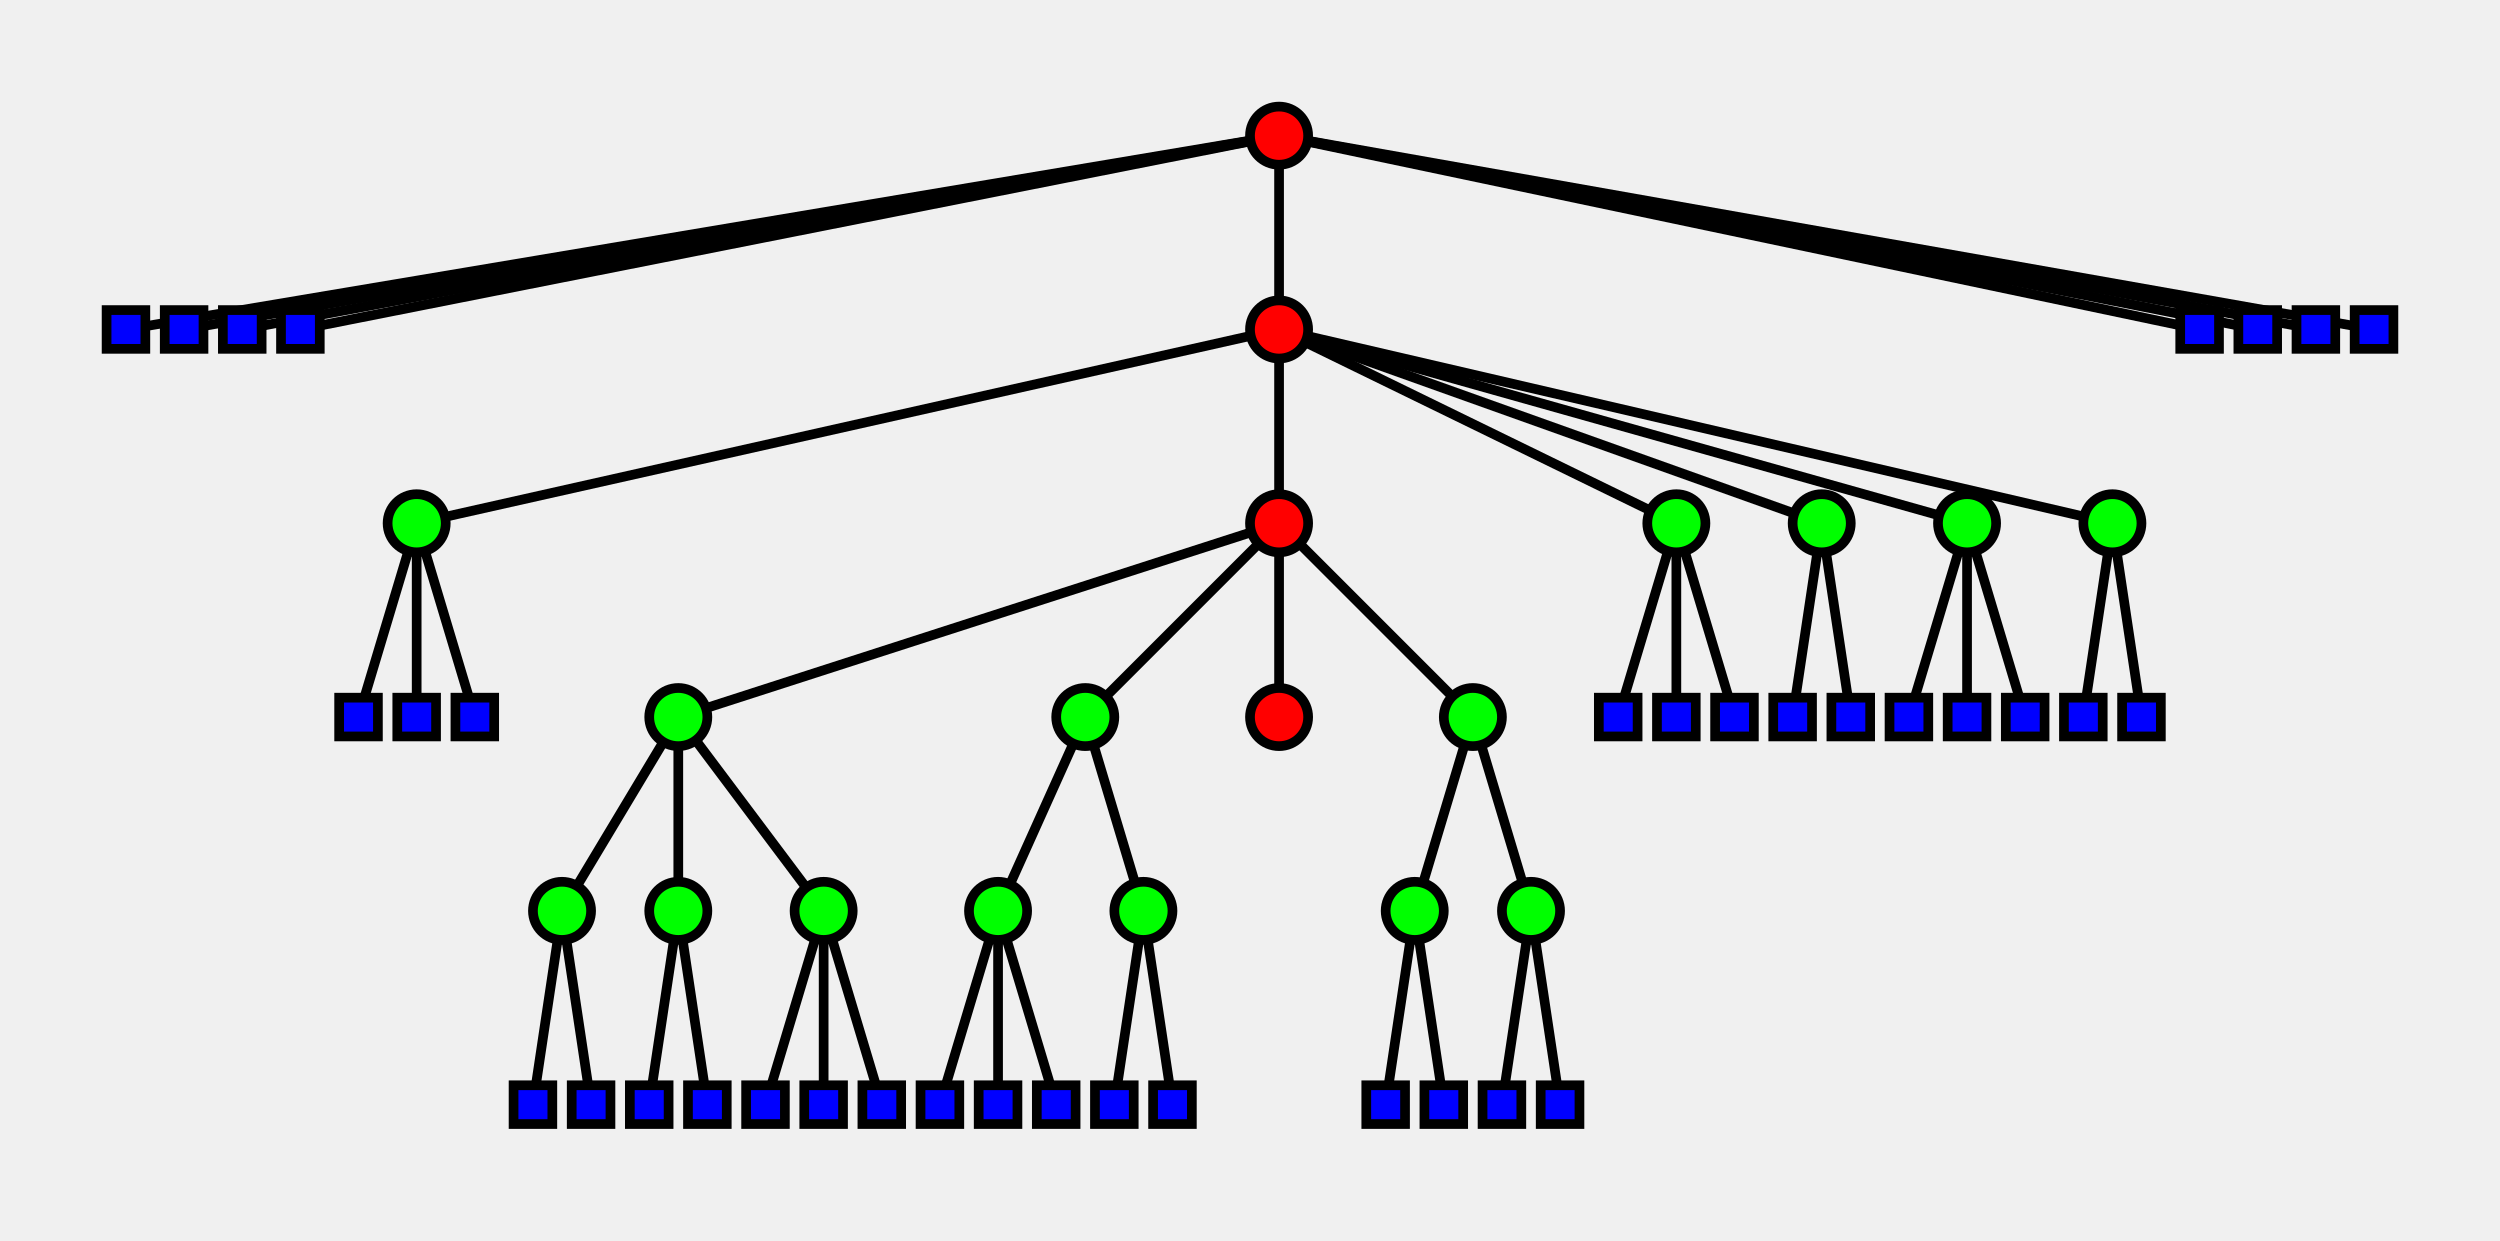
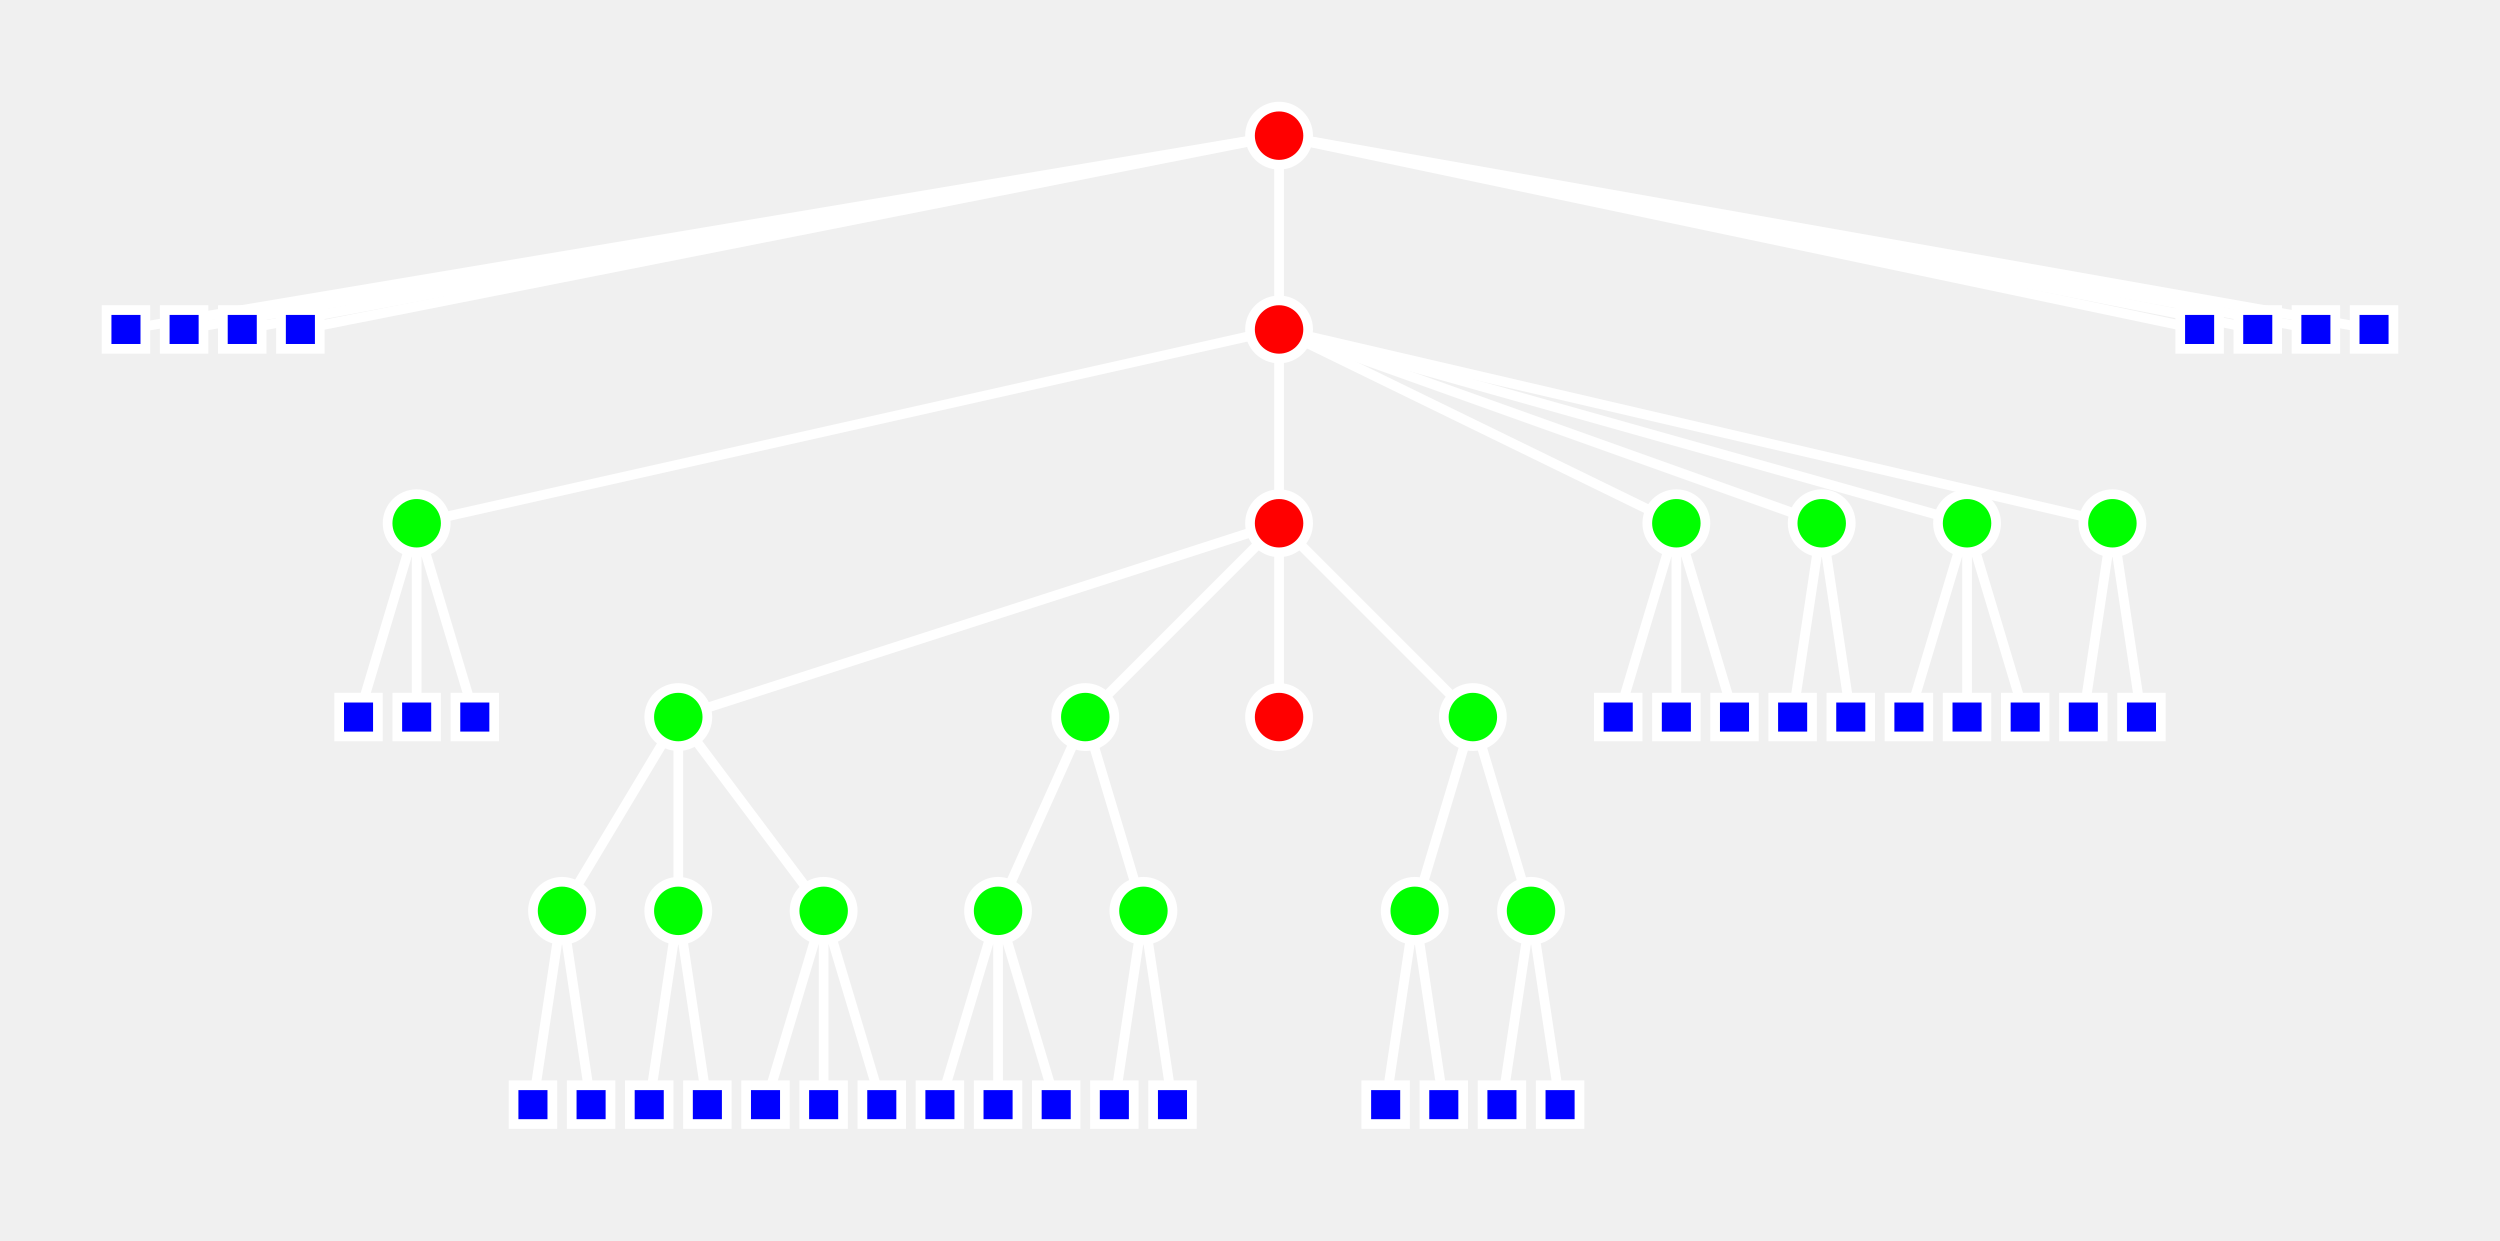
<svg xmlns="http://www.w3.org/2000/svg" width="258" height="128" version="1.1">
-   <g stroke="black" stroke-width="1">
+   <g stroke="white" stroke-width="1">
    <g transform="translate(132,14)">
      <line x1="0" y1="0" x2="0" y2="20" />
      <line x1="0" y1="0" x2="-119" y2="20" />
      <line x1="0" y1="0" x2="-113" y2="20" />
      <line x1="0" y1="0" x2="-107" y2="20" />
      <line x1="0" y1="0" x2="-101" y2="20" />
      <line x1="0" y1="0" x2="95" y2="20" />
      <line x1="0" y1="0" x2="101" y2="20" />
      <line x1="0" y1="0" x2="107" y2="20" />
      <line x1="0" y1="0" x2="113" y2="20" />
      <g transform="translate(0,20)">
        <line x1="0" y1="0" x2="0" y2="20" />
        <line x1="0" y1="0" x2="-89" y2="20" />
        <line x1="0" y1="0" x2="41" y2="20" />
        <line x1="0" y1="0" x2="56" y2="20" />
        <line x1="0" y1="0" x2="71" y2="20" />
        <line x1="0" y1="0" x2="86" y2="20" />
        <g transform="translate(0,20)">
          <line x1="0" y1="0" x2="0" y2="20" />
          <line x1="0" y1="0" x2="-62" y2="20" />
          <line x1="0" y1="0" x2="-20" y2="20" />
          <line x1="0" y1="0" x2="20" y2="20" />
          <g transform="translate(0,20)">
            <g fill="#f00">
              <circle r="3" />
            </g>
          </g>
          <g transform="translate(-62,20)">
            <line x1="0" y1="0" x2="-12" y2="20" />
            <line x1="0" y1="0" x2="0" y2="20" />
            <line x1="0" y1="0" x2="15" y2="20" />
            <g transform="translate(-12,20)">
              <line x1="0" y1="0" x2="-3" y2="20" />
              <line x1="0" y1="0" x2="3" y2="20" />
              <g transform="translate(-3,20)">
                <g fill="#00f">
                  <rect x="-2" y="-2" width="4" height="4" />
                </g>
              </g>
              <g transform="translate(3,20)">
                <g fill="#00f">
                  <rect x="-2" y="-2" width="4" height="4" />
                </g>
              </g>
              <g fill="#0f0">
                <circle r="3" />
              </g>
            </g>
            <g transform="translate(0,20)">
              <line x1="0" y1="0" x2="-3" y2="20" />
              <line x1="0" y1="0" x2="3" y2="20" />
              <g transform="translate(-3,20)">
                <g fill="#00f">
                  <rect x="-2" y="-2" width="4" height="4" />
                </g>
              </g>
              <g transform="translate(3,20)">
                <g fill="#00f">
                  <rect x="-2" y="-2" width="4" height="4" />
                </g>
              </g>
              <g fill="#0f0">
                <circle r="3" />
              </g>
            </g>
            <g transform="translate(15,20)">
              <line x1="0" y1="0" x2="-6" y2="20" />
              <line x1="0" y1="0" x2="0" y2="20" />
              <line x1="0" y1="0" x2="6" y2="20" />
              <g transform="translate(-6,20)">
                <g fill="#00f">
                  <rect x="-2" y="-2" width="4" height="4" />
                </g>
              </g>
              <g transform="translate(0,20)">
                <g fill="#00f">
                  <rect x="-2" y="-2" width="4" height="4" />
                </g>
              </g>
              <g transform="translate(6,20)">
                <g fill="#00f">
                  <rect x="-2" y="-2" width="4" height="4" />
                </g>
              </g>
              <g fill="#0f0">
                <circle r="3" />
              </g>
            </g>
            <g fill="#0f0">
              <circle r="3" />
            </g>
          </g>
          <g transform="translate(-20,20)">
            <line x1="0" y1="0" x2="-9" y2="20" />
            <line x1="0" y1="0" x2="6" y2="20" />
            <g transform="translate(-9,20)">
              <line x1="0" y1="0" x2="-6" y2="20" />
              <line x1="0" y1="0" x2="0" y2="20" />
              <line x1="0" y1="0" x2="6" y2="20" />
              <g transform="translate(-6,20)">
                <g fill="#00f">
                  <rect x="-2" y="-2" width="4" height="4" />
                </g>
              </g>
              <g transform="translate(0,20)">
                <g fill="#00f">
                  <rect x="-2" y="-2" width="4" height="4" />
                </g>
              </g>
              <g transform="translate(6,20)">
                <g fill="#00f">
                  <rect x="-2" y="-2" width="4" height="4" />
                </g>
              </g>
              <g fill="#0f0">
                <circle r="3" />
              </g>
            </g>
            <g transform="translate(6,20)">
              <line x1="0" y1="0" x2="-3" y2="20" />
              <line x1="0" y1="0" x2="3" y2="20" />
              <g transform="translate(-3,20)">
                <g fill="#00f">
                  <rect x="-2" y="-2" width="4" height="4" />
                </g>
              </g>
              <g transform="translate(3,20)">
                <g fill="#00f">
                  <rect x="-2" y="-2" width="4" height="4" />
                </g>
              </g>
              <g fill="#0f0">
                <circle r="3" />
              </g>
            </g>
            <g fill="#0f0">
              <circle r="3" />
            </g>
          </g>
          <g transform="translate(20,20)">
            <line x1="0" y1="0" x2="-6" y2="20" />
            <line x1="0" y1="0" x2="6" y2="20" />
            <g transform="translate(-6,20)">
              <line x1="0" y1="0" x2="-3" y2="20" />
              <line x1="0" y1="0" x2="3" y2="20" />
              <g transform="translate(-3,20)">
                <g fill="#00f">
                  <rect x="-2" y="-2" width="4" height="4" />
                </g>
              </g>
              <g transform="translate(3,20)">
                <g fill="#00f">
                  <rect x="-2" y="-2" width="4" height="4" />
                </g>
              </g>
              <g fill="#0f0">
                <circle r="3" />
              </g>
            </g>
            <g transform="translate(6,20)">
              <line x1="0" y1="0" x2="-3" y2="20" />
              <line x1="0" y1="0" x2="3" y2="20" />
              <g transform="translate(-3,20)">
                <g fill="#00f">
                  <rect x="-2" y="-2" width="4" height="4" />
                </g>
              </g>
              <g transform="translate(3,20)">
                <g fill="#00f">
                  <rect x="-2" y="-2" width="4" height="4" />
                </g>
              </g>
              <g fill="#0f0">
                <circle r="3" />
              </g>
            </g>
            <g fill="#0f0">
              <circle r="3" />
            </g>
          </g>
          <g fill="#f00">
            <circle r="3" />
          </g>
        </g>
        <g transform="translate(-89,20)">
          <line x1="0" y1="0" x2="-6" y2="20" />
          <line x1="0" y1="0" x2="0" y2="20" />
          <line x1="0" y1="0" x2="6" y2="20" />
          <g transform="translate(-6,20)">
            <g fill="#00f">
              <rect x="-2" y="-2" width="4" height="4" />
            </g>
          </g>
          <g transform="translate(0,20)">
            <g fill="#00f">
              <rect x="-2" y="-2" width="4" height="4" />
            </g>
          </g>
          <g transform="translate(6,20)">
            <g fill="#00f">
              <rect x="-2" y="-2" width="4" height="4" />
            </g>
          </g>
          <g fill="#0f0">
            <circle r="3" />
          </g>
        </g>
        <g transform="translate(41,20)">
          <line x1="0" y1="0" x2="-6" y2="20" />
          <line x1="0" y1="0" x2="0" y2="20" />
          <line x1="0" y1="0" x2="6" y2="20" />
          <g transform="translate(-6,20)">
            <g fill="#00f">
              <rect x="-2" y="-2" width="4" height="4" />
            </g>
          </g>
          <g transform="translate(0,20)">
            <g fill="#00f">
              <rect x="-2" y="-2" width="4" height="4" />
            </g>
          </g>
          <g transform="translate(6,20)">
            <g fill="#00f">
              <rect x="-2" y="-2" width="4" height="4" />
            </g>
          </g>
          <g fill="#0f0">
            <circle r="3" />
          </g>
        </g>
        <g transform="translate(56,20)">
          <line x1="0" y1="0" x2="-3" y2="20" />
          <line x1="0" y1="0" x2="3" y2="20" />
          <g transform="translate(-3,20)">
            <g fill="#00f">
              <rect x="-2" y="-2" width="4" height="4" />
            </g>
          </g>
          <g transform="translate(3,20)">
            <g fill="#00f">
              <rect x="-2" y="-2" width="4" height="4" />
            </g>
          </g>
          <g fill="#0f0">
            <circle r="3" />
          </g>
        </g>
        <g transform="translate(71,20)">
          <line x1="0" y1="0" x2="-6" y2="20" />
          <line x1="0" y1="0" x2="0" y2="20" />
          <line x1="0" y1="0" x2="6" y2="20" />
          <g transform="translate(-6,20)">
            <g fill="#00f">
              <rect x="-2" y="-2" width="4" height="4" />
            </g>
          </g>
          <g transform="translate(0,20)">
            <g fill="#00f">
              <rect x="-2" y="-2" width="4" height="4" />
            </g>
          </g>
          <g transform="translate(6,20)">
            <g fill="#00f">
              <rect x="-2" y="-2" width="4" height="4" />
            </g>
          </g>
          <g fill="#0f0">
            <circle r="3" />
          </g>
        </g>
        <g transform="translate(86,20)">
          <line x1="0" y1="0" x2="-3" y2="20" />
          <line x1="0" y1="0" x2="3" y2="20" />
          <g transform="translate(-3,20)">
            <g fill="#00f">
              <rect x="-2" y="-2" width="4" height="4" />
            </g>
          </g>
          <g transform="translate(3,20)">
            <g fill="#00f">
              <rect x="-2" y="-2" width="4" height="4" />
            </g>
          </g>
          <g fill="#0f0">
            <circle r="3" />
          </g>
        </g>
        <g fill="#f00">
          <circle r="3" />
        </g>
      </g>
      <g transform="translate(-119,20)">
        <g fill="#00f">
          <rect x="-2" y="-2" width="4" height="4" />
        </g>
      </g>
      <g transform="translate(-113,20)">
        <g fill="#00f">
          <rect x="-2" y="-2" width="4" height="4" />
        </g>
      </g>
      <g transform="translate(-107,20)">
        <g fill="#00f">
          <rect x="-2" y="-2" width="4" height="4" />
        </g>
      </g>
      <g transform="translate(-101,20)">
        <g fill="#00f">
          <rect x="-2" y="-2" width="4" height="4" />
        </g>
      </g>
      <g transform="translate(95,20)">
        <g fill="#00f">
          <rect x="-2" y="-2" width="4" height="4" />
        </g>
      </g>
      <g transform="translate(101,20)">
        <g fill="#00f">
          <rect x="-2" y="-2" width="4" height="4" />
        </g>
      </g>
      <g transform="translate(107,20)">
        <g fill="#00f">
          <rect x="-2" y="-2" width="4" height="4" />
        </g>
      </g>
      <g transform="translate(113,20)">
        <g fill="#00f">
          <rect x="-2" y="-2" width="4" height="4" />
        </g>
      </g>
      <g fill="#f00">
        <circle r="3" />
      </g>
    </g>
  </g>
</svg>
